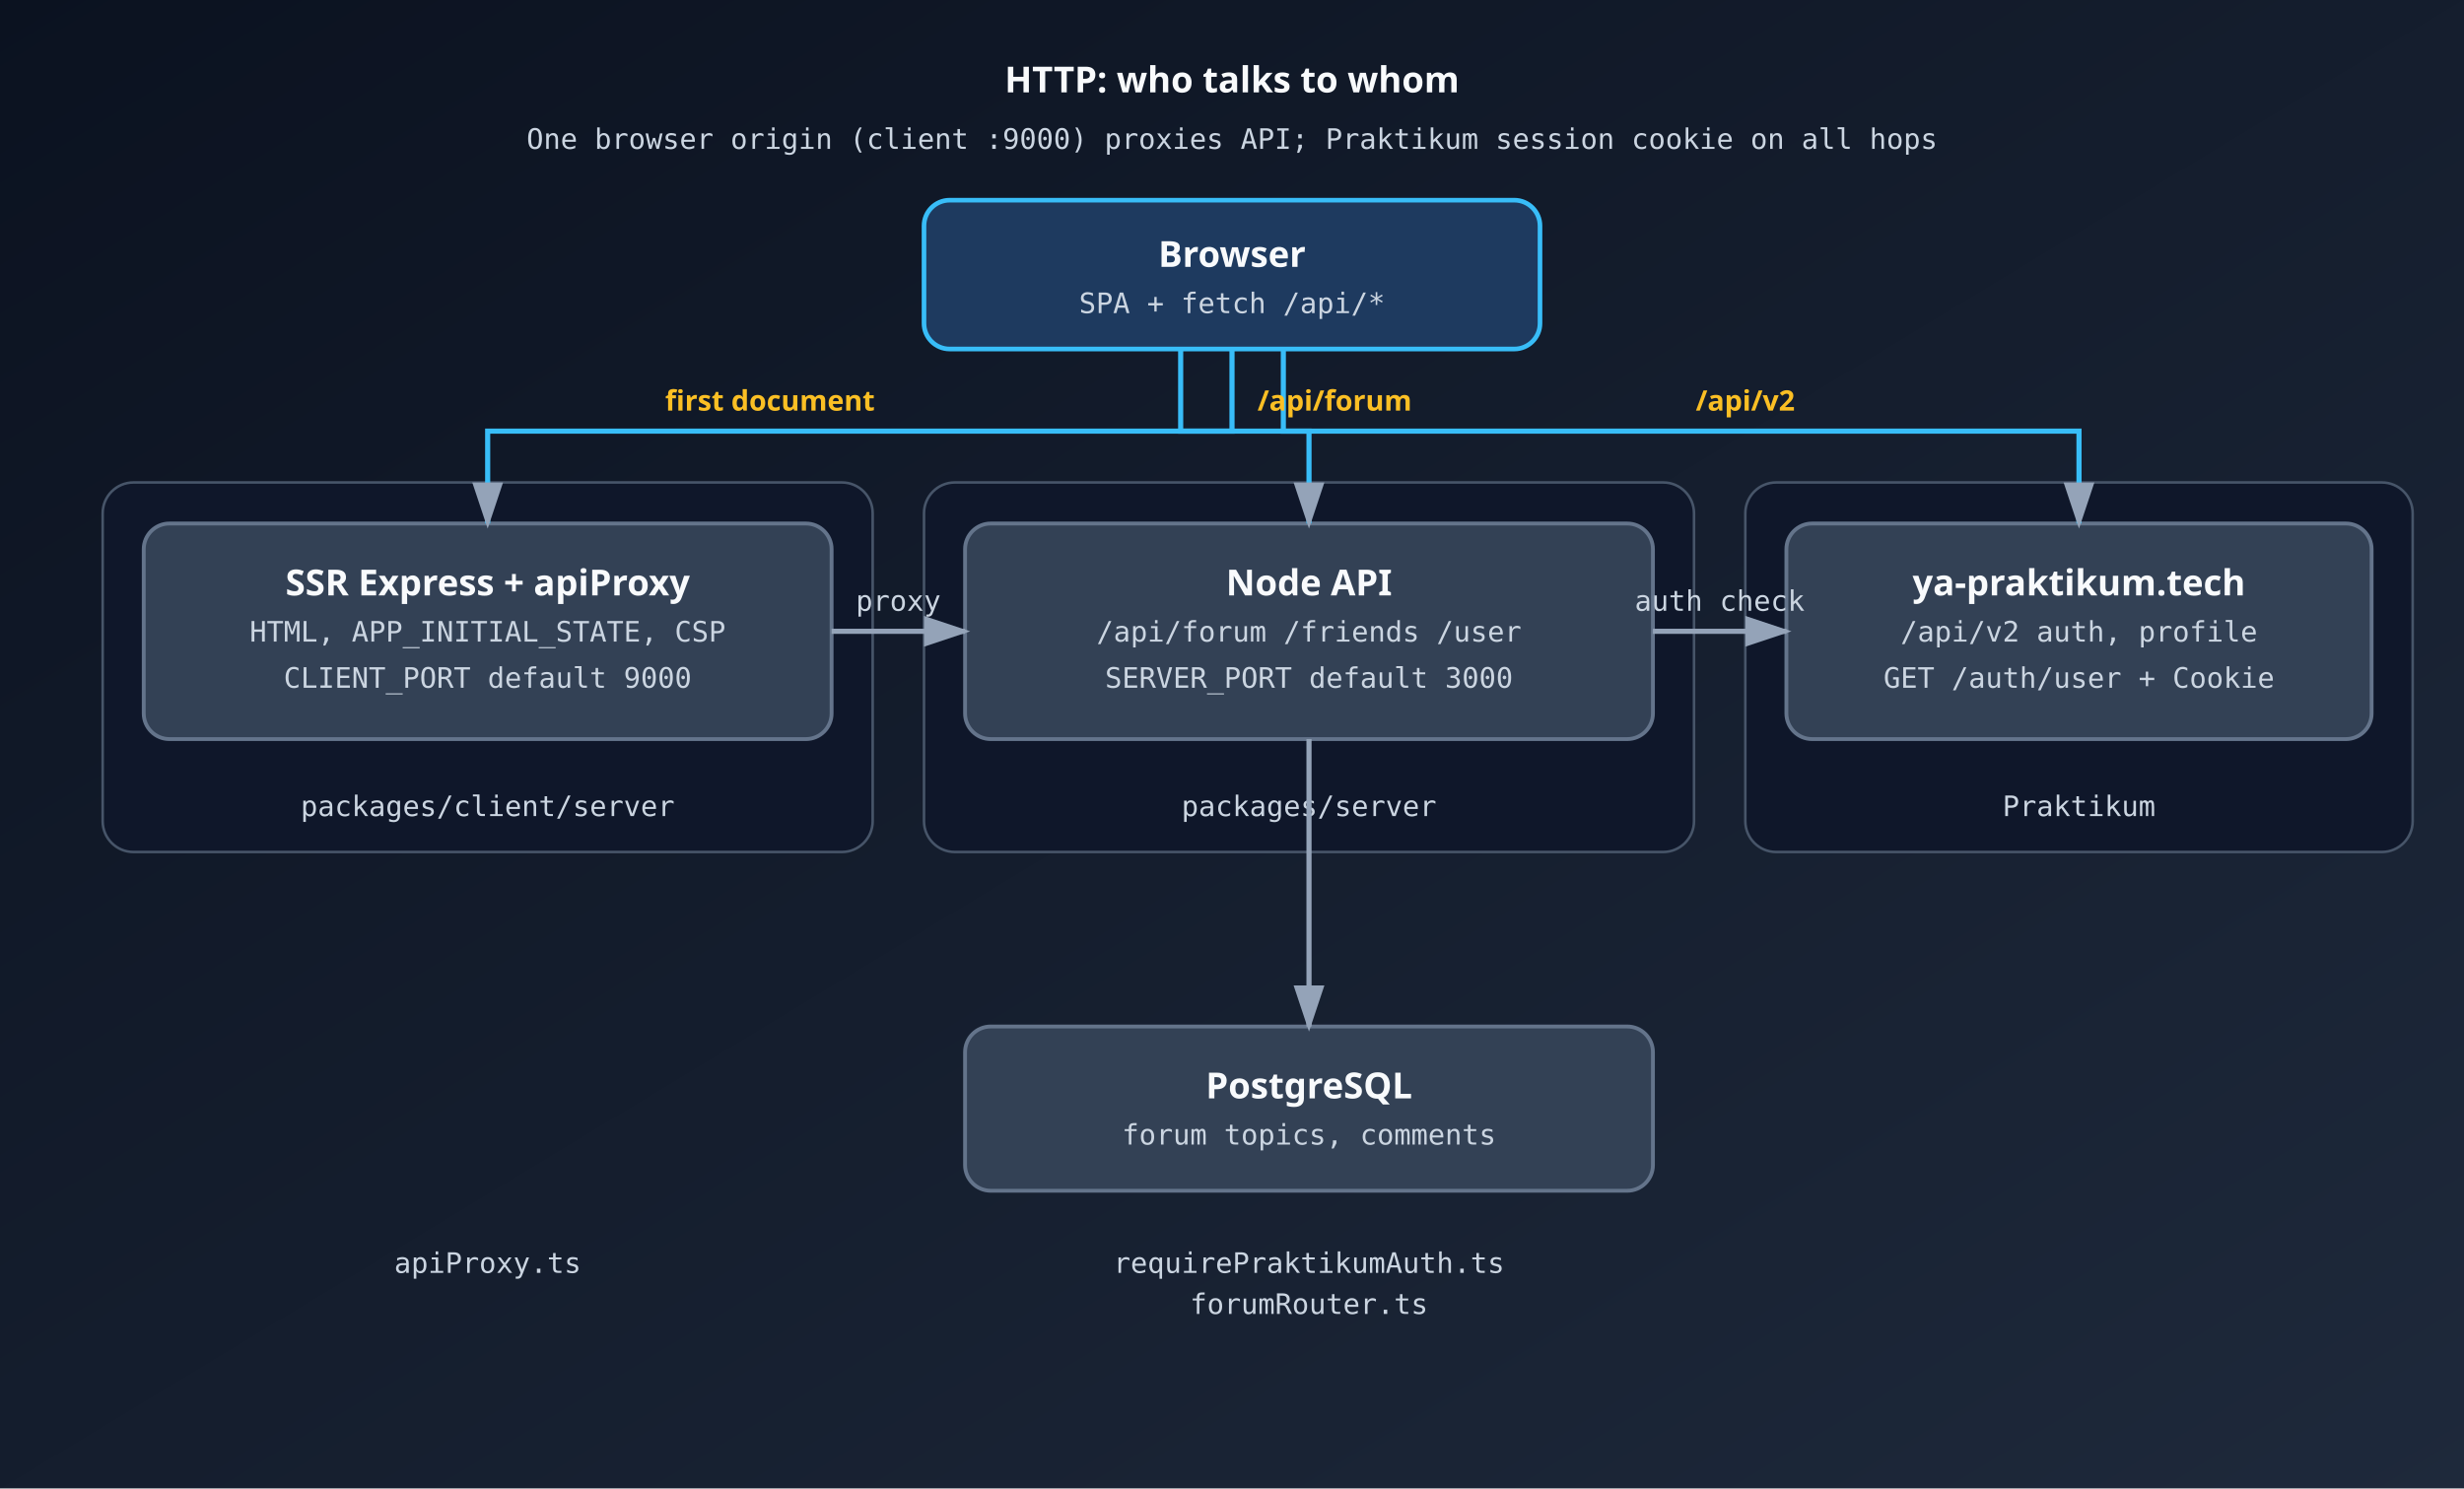
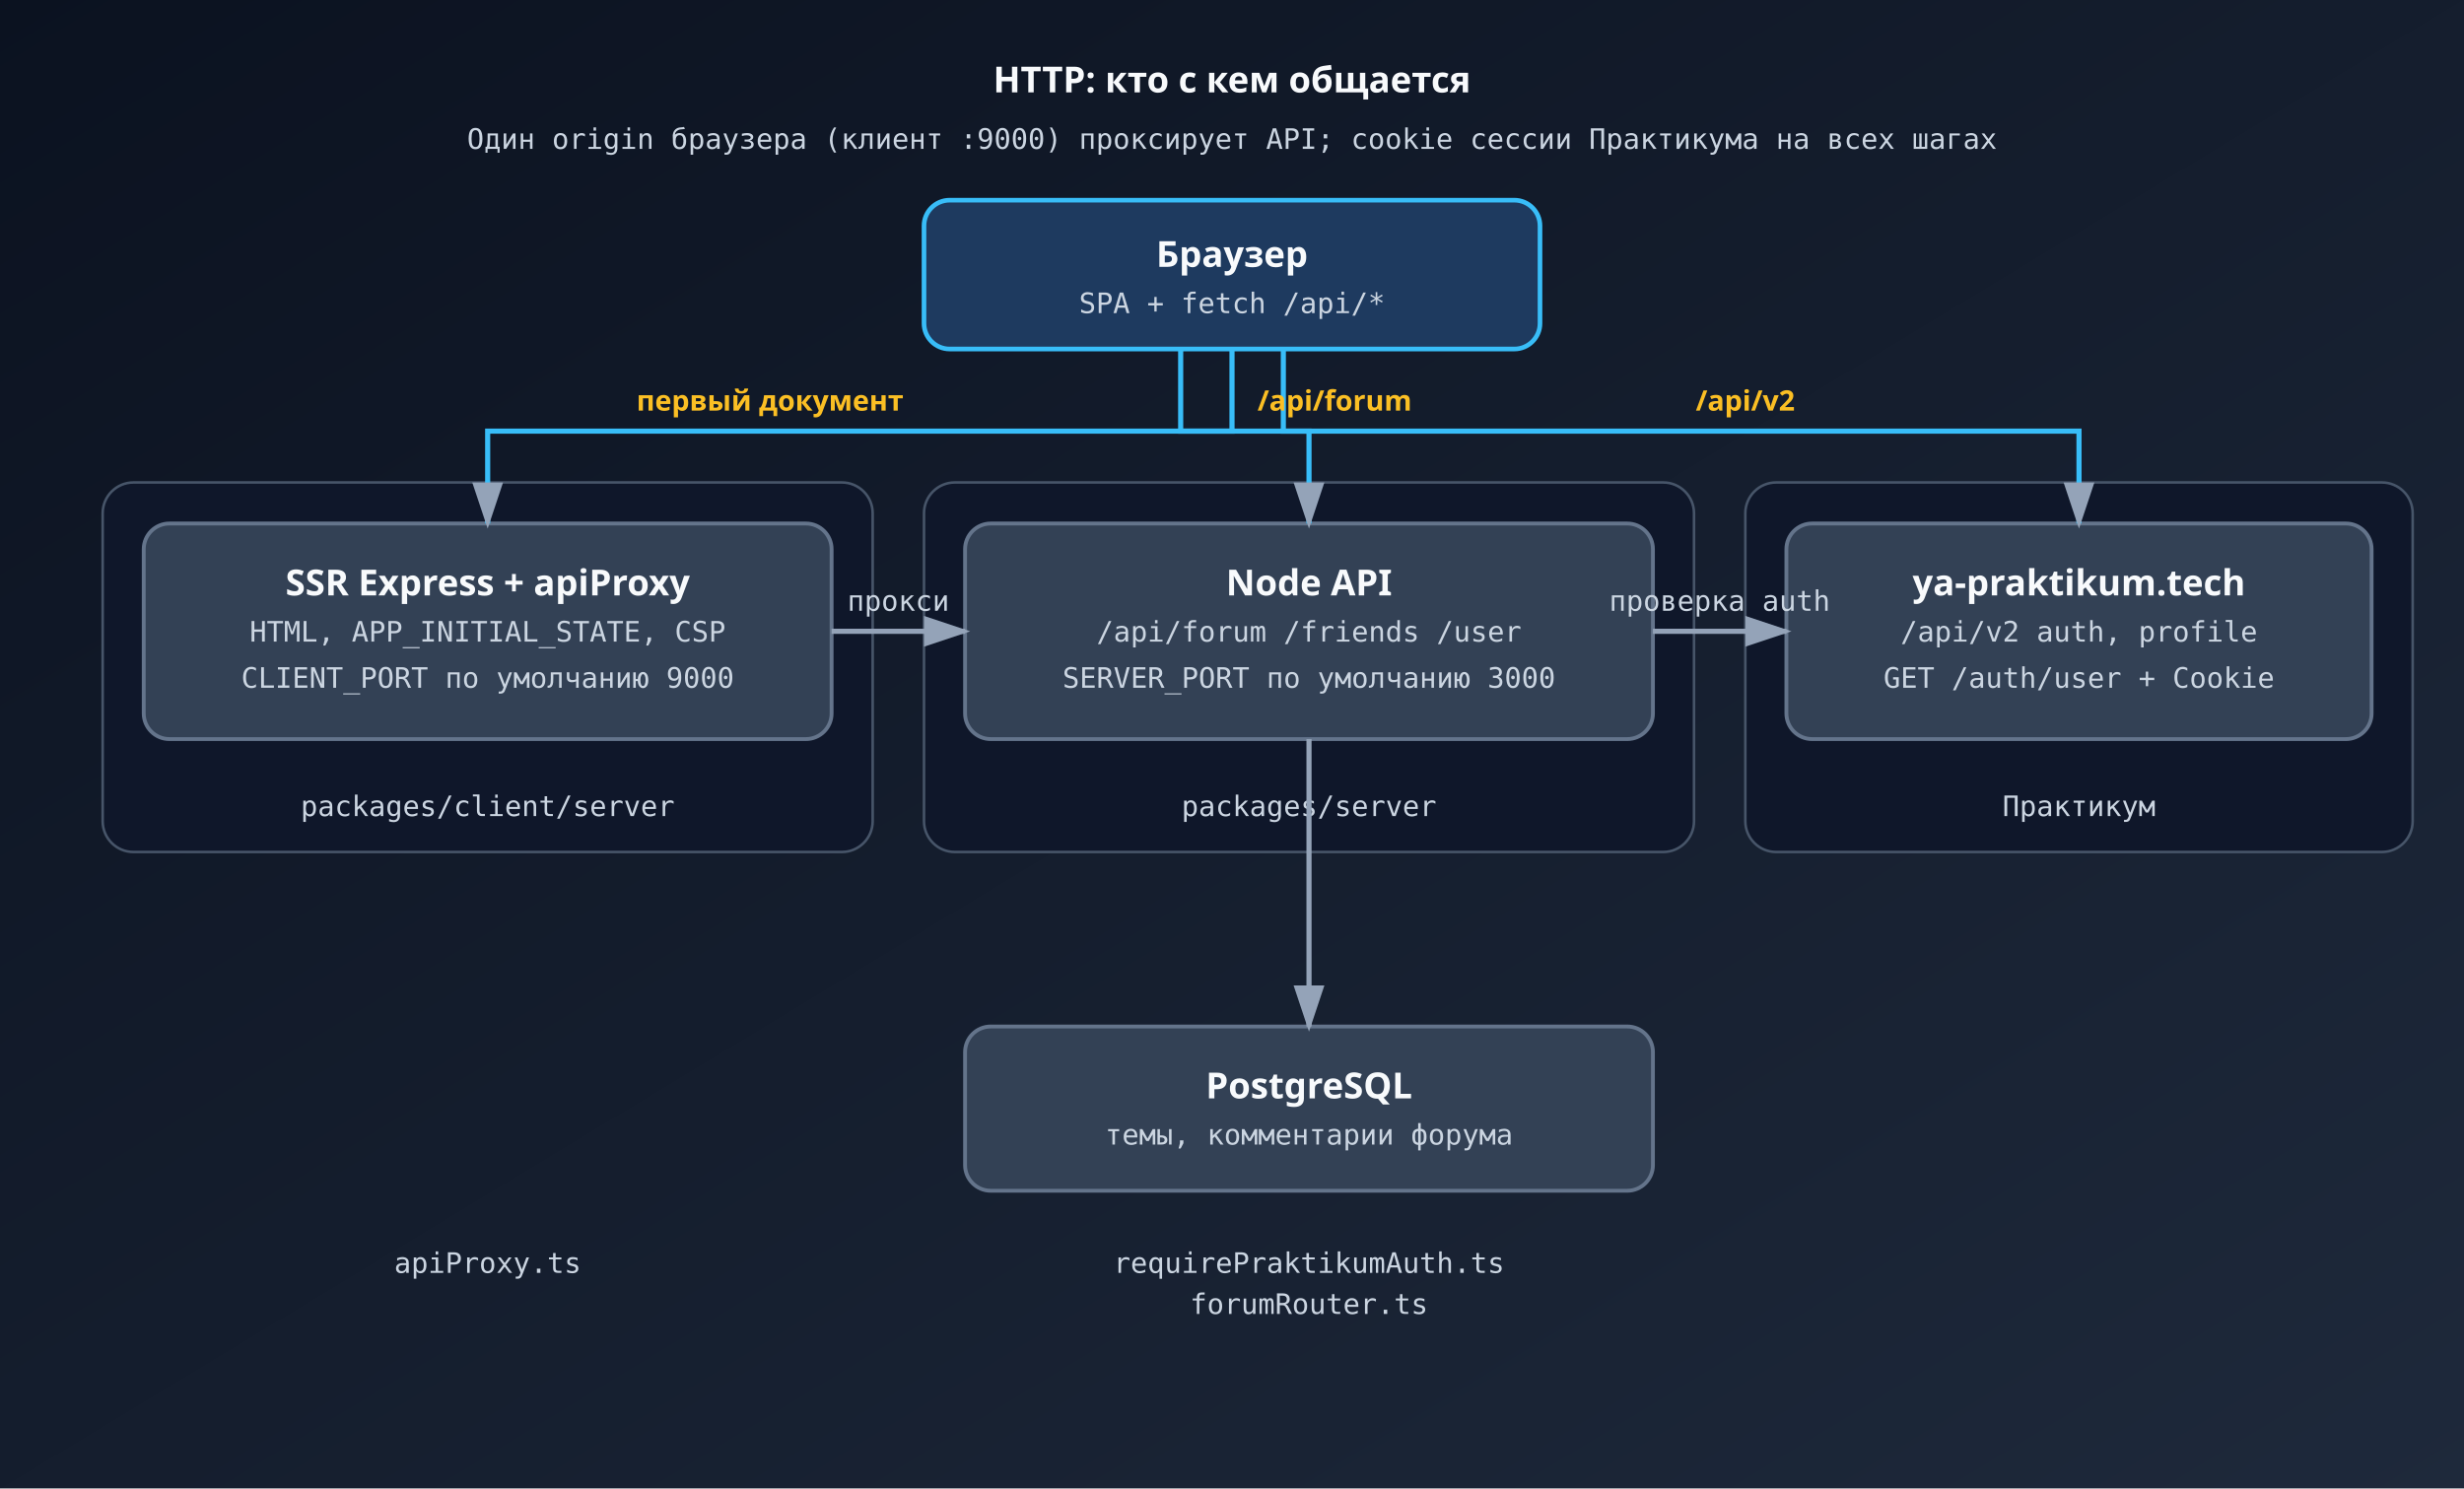
<svg xmlns="http://www.w3.org/2000/svg" viewBox="0 0 960 580" role="img" aria-labelledby="title desc">
  <defs>
    <linearGradient id="bg" x1="0%" y1="0%" x2="100%" y2="100%">
      <stop offset="0%" style="stop-color:#0b1220" />
      <stop offset="100%" style="stop-color:#1e293b" />
    </linearGradient>
    <marker id="arrow" markerWidth="9" markerHeight="9" refX="8" refY="3" orient="auto">
      <polygon points="0 0,9 3,0 6" fill="#94a3b8" />
    </marker>
    <style>
      .box{fill:#334155;stroke:#64748b;stroke-width:1.5;rx:10}
      .boxHi{fill:#1e3a5f;stroke:#38bdf8;stroke-width:1.8;rx:10}
      .grp{fill:#0f172a;stroke:#475569;stroke-width:1;rx:12}
      .t{fill:#f8fafc;font:600 14px system-ui,sans-serif;text-anchor:middle}
      .s{fill:#cbd5e1;font:11px ui-monospace,monospace;text-anchor:middle}
      .edge{stroke:#94a3b8;stroke-width:2;fill:none;marker-end:url(#arrow)}
      .edgeHi{stroke:#38bdf8;stroke-width:2;fill:none;marker-end:url(#arrow)}
      .cap{fill:#fbbf24;font:600 11px system-ui,sans-serif;text-anchor:middle}
    </style>
  </defs>
  <rect width="100%" height="100%" fill="url(#bg)" />
-   <text x="480" y="36" class="t" font-size="18">HTTP: who talks to whom</text>
-   <text x="480" y="58" class="s">One browser origin (client :9000) proxies API; Praktikum session cookie on all hops</text>
+   <text x="480" y="36" class="t" font-size="18">HTTP: кто с кем общается</text>
+   <text x="480" y="58" class="s">Один origin браузера (клиент :9000) проксирует API; cookie сессии Практикума на всех шагах</text>
  <rect x="360" y="78" width="240" height="58" class="boxHi" />
-   <text x="480" y="104" class="t">Browser</text>
+   <text x="480" y="104" class="t">Браузер</text>
  <text x="480" y="122" class="s">SPA + fetch /api/*</text>
  <rect x="40" y="188" width="300" height="144" class="grp" />
  <rect x="56" y="204" width="268" height="84" class="box" />
  <text x="190" y="232" class="t">SSR Express + apiProxy</text>
  <text x="190" y="250" class="s">HTML, APP_INITIAL_STATE, CSP</text>
-   <text x="190" y="268" class="s">CLIENT_PORT default 9000</text>
+   <text x="190" y="268" class="s">CLIENT_PORT по умолчанию 9000</text>
  <text x="190" y="318" class="s">packages/client/server</text>
  <rect x="360" y="188" width="300" height="144" class="grp" />
  <rect x="376" y="204" width="268" height="84" class="box" />
  <text x="510" y="232" class="t">Node API</text>
  <text x="510" y="250" class="s">/api/forum /friends /user</text>
-   <text x="510" y="268" class="s">SERVER_PORT default 3000</text>
+   <text x="510" y="268" class="s">SERVER_PORT по умолчанию 3000</text>
  <text x="510" y="318" class="s">packages/server</text>
  <rect x="680" y="188" width="260" height="144" class="grp" />
  <rect x="696" y="204" width="228" height="84" class="box" />
  <text x="810" y="232" class="t">ya-praktikum.tech</text>
  <text x="810" y="250" class="s">/api/v2 auth, profile</text>
  <text x="810" y="268" class="s">GET /auth/user + Cookie</text>
-   <text x="810" y="318" class="s">Praktikum</text>
+   <text x="810" y="318" class="s">Практикум</text>
  <rect x="376" y="400" width="268" height="64" class="box" />
  <text x="510" y="428" class="t">PostgreSQL</text>
-   <text x="510" y="446" class="s">forum topics, comments</text>
+   <text x="510" y="446" class="s">темы, комментарии форума</text>
  <path class="edgeHi" d="M 480 136 L 480 168 L 190 168 L 190 204" />
-   <text x="300" y="160" class="cap">first document</text>
+   <text x="300" y="160" class="cap">первый документ</text>
  <path class="edgeHi" d="M 500 136 L 500 168 L 510 168 L 510 204" />
  <text x="520" y="160" class="cap">/api/forum</text>
  <path class="edgeHi" d="M 460 136 L 460 168 L 810 168 L 810 204" />
  <text x="680" y="160" class="cap">/api/v2</text>
  <path class="edge" d="M 324 246 L 376 246" />
-   <text x="350" y="238" class="s">proxy</text>
+   <text x="350" y="238" class="s">прокси</text>
  <path class="edge" d="M 644 246 L 696 246" />
-   <text x="670" y="238" class="s">auth check</text>
+   <text x="670" y="238" class="s">проверка auth</text>
  <path class="edge" d="M 510 288 L 510 400" />
  <text x="190" y="496" class="s">apiProxy.ts</text>
  <text x="510" y="496" class="s">requirePraktikumAuth.ts</text>
  <text x="510" y="512" class="s">forumRouter.ts</text>
</svg>
